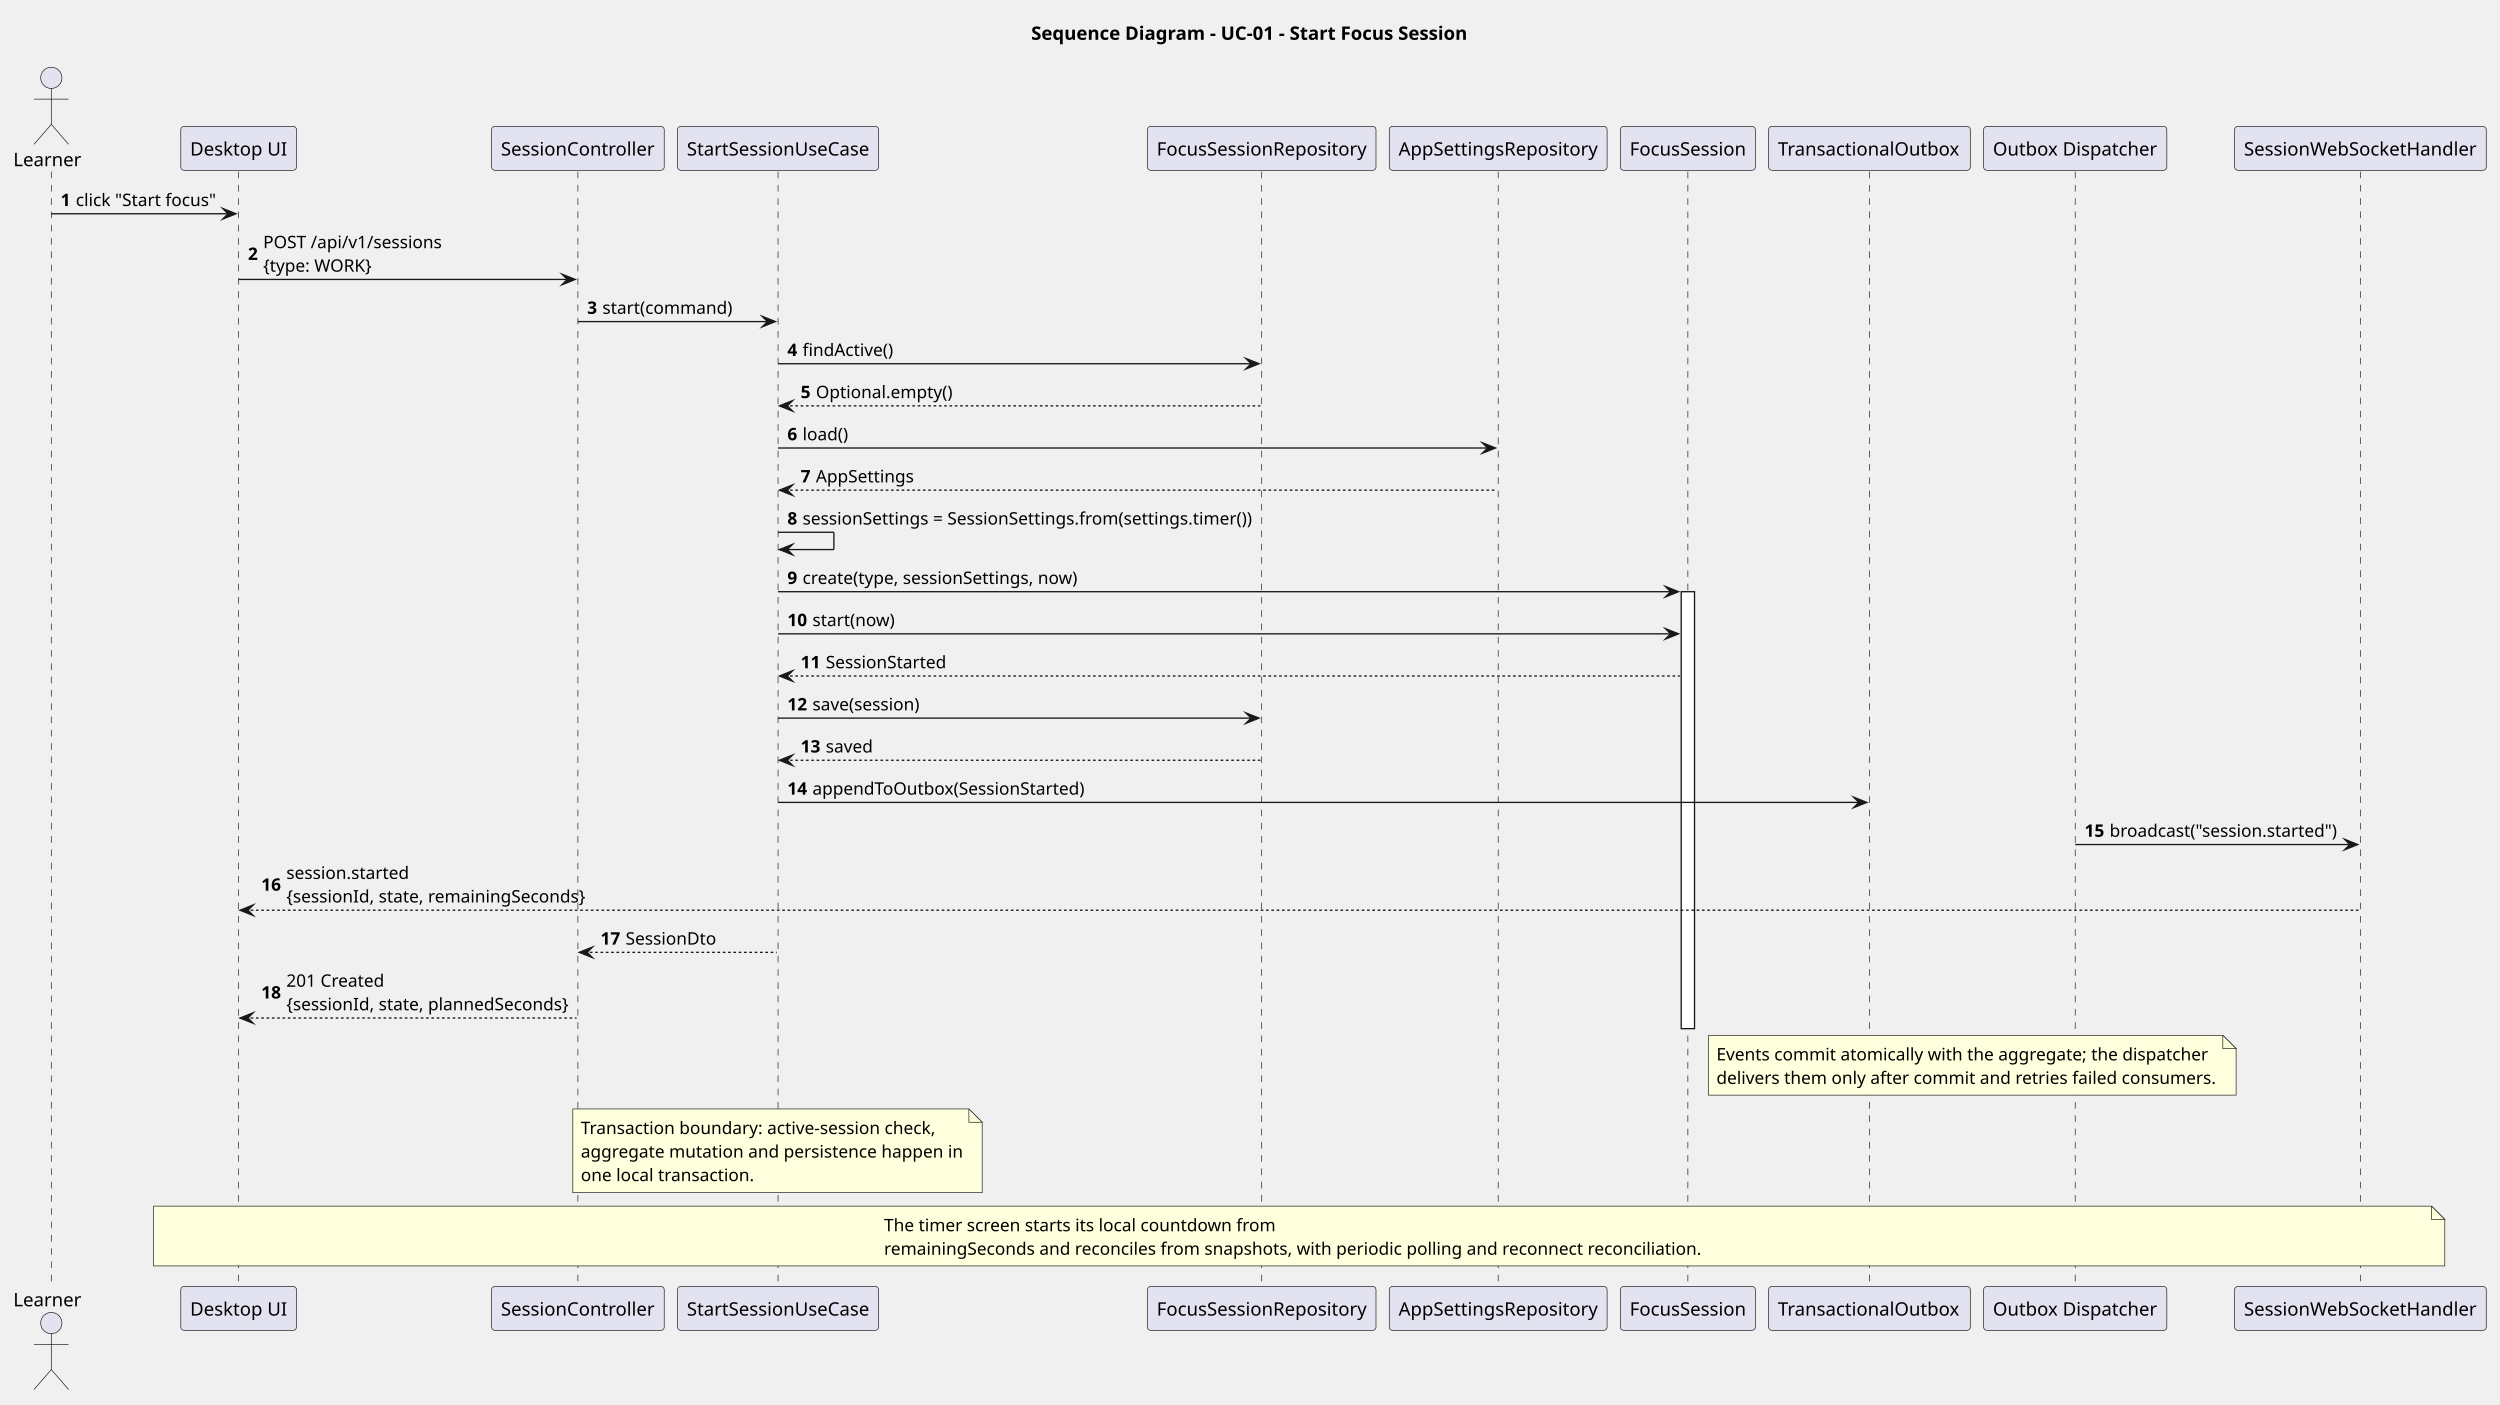
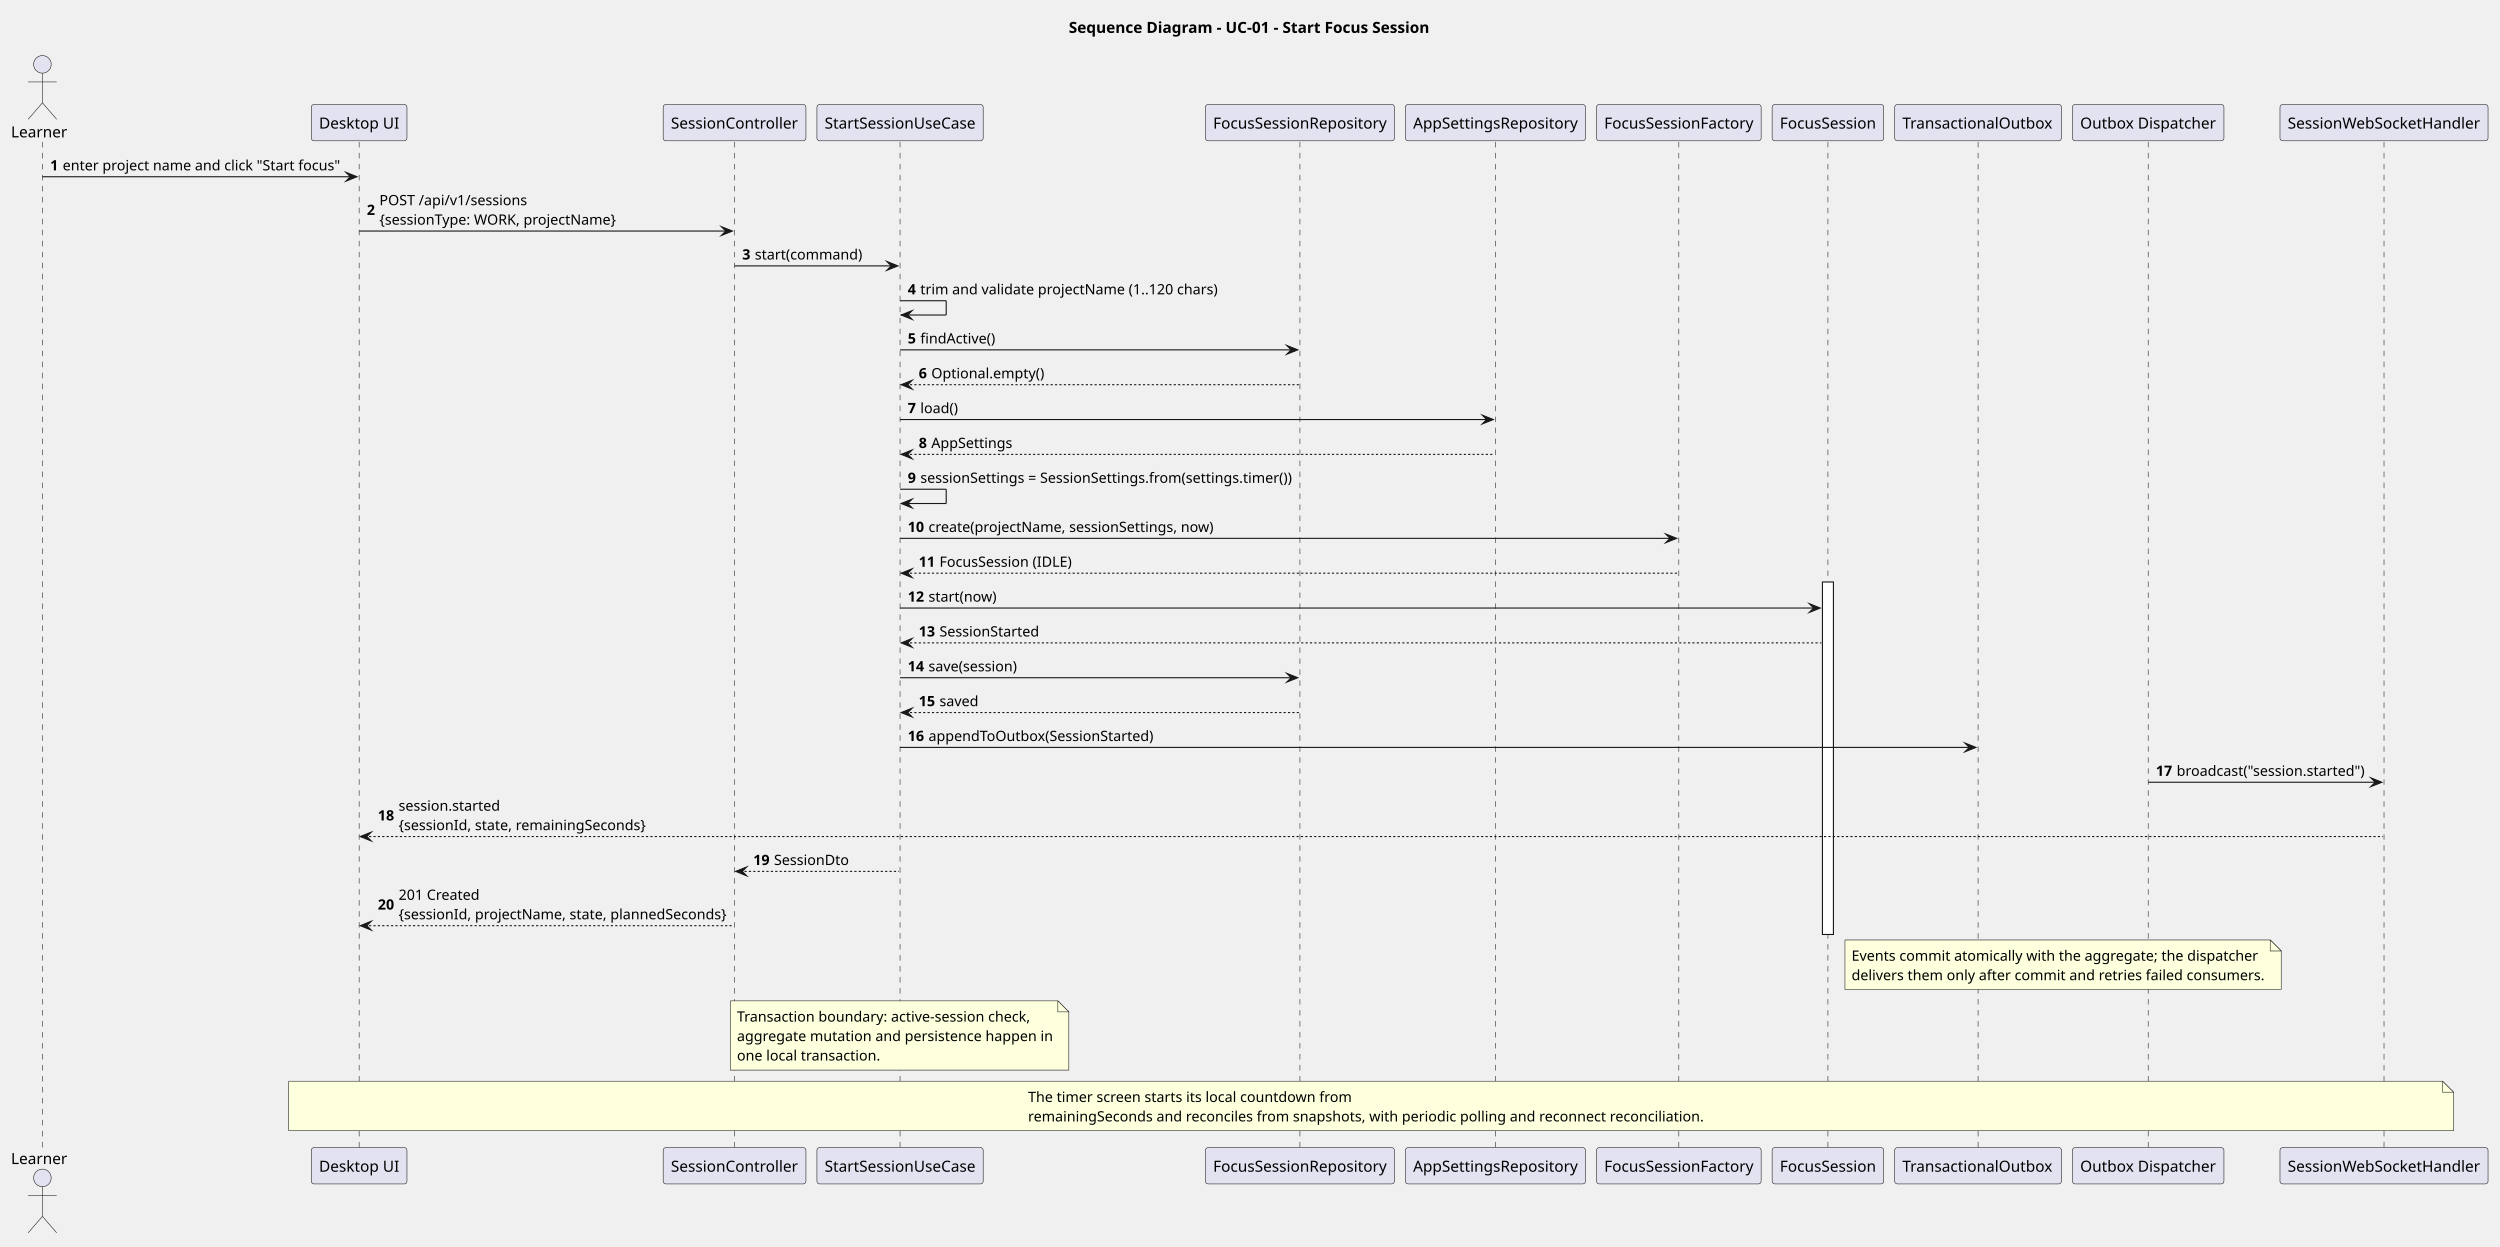
- <svg xmlns="http://www.w3.org/2000/svg" version="1.1" data-diagram-type="SEQUENCE" style="width:1881px;height:1057px;background:#FFFFFF;" width="1881px" height="1057px" viewBox="0 0 1881 1057" zoomAndPan="magnify" preserveAspectRatio="none" contentStyleType="text/css">
+ <svg xmlns="http://www.w3.org/2000/svg" version="1.1" data-diagram-type="SEQUENCE" style="width:2275px;height:1134px;background:#FFFFFF;" width="2275px" height="1134px" viewBox="0 0 2275 1134" zoomAndPan="magnify" preserveAspectRatio="none" contentStyleType="text/css">
  <defs />
  <g font-family="sans-serif" lengthAdjust="spacing">
    <g class="title" data-source-line="1">
-       <text x="775.834" y="29.966" fill="#000" font-size="14" textLength="327.991" font-weight="700">Sequence Diagram - UC-01 - Start Focus Session</text>
-     </g>
-     <g>
-       <rect x="35.099" y="129.136" width="8" height="838.768" fill="#000" fill-opacity="0" />
-       <line x1="38.599" y1="129.136" x2="38.599" y2="967.904" style="stroke:#181818;stroke-width:0.5;stroke-dasharray:5,5;" />
-     </g>
-     <g>
-       <rect x="176.056" y="129.136" width="8" height="838.768" fill="#000" fill-opacity="0" />
-       <line x1="179.556" y1="129.136" x2="179.556" y2="967.904" style="stroke:#181818;stroke-width:0.5;stroke-dasharray:5,5;" />
-     </g>
-     <g>
-       <rect x="431.309" y="129.136" width="8" height="838.768" fill="#000" fill-opacity="0" />
-       <line x1="434.809" y1="129.136" x2="434.809" y2="967.904" style="stroke:#181818;stroke-width:0.5;stroke-dasharray:5,5;" />
-     </g>
-     <g>
-       <rect x="581.911" y="129.136" width="8" height="838.768" fill="#000" fill-opacity="0" />
-       <line x1="585.411" y1="129.136" x2="585.411" y2="967.904" style="stroke:#181818;stroke-width:0.5;stroke-dasharray:5,5;" />
-     </g>
-     <g>
-       <rect x="945.802" y="129.136" width="8" height="838.768" fill="#000" fill-opacity="0" />
-       <line x1="949.302" y1="129.136" x2="949.302" y2="967.904" style="stroke:#181818;stroke-width:0.5;stroke-dasharray:5,5;" />
-     </g>
-     <g>
-       <rect x="1123.738" y="129.136" width="8" height="838.768" fill="#000" fill-opacity="0" />
-       <line x1="1127.238" y1="129.136" x2="1127.238" y2="967.904" style="stroke:#181818;stroke-width:0.5;stroke-dasharray:5,5;" />
-     </g>
-     <g>
-       <rect x="1266.451" y="129.136" width="8" height="838.768" fill="#000" fill-opacity="0" />
-       <line x1="1269.951" y1="129.136" x2="1269.951" y2="967.904" style="stroke:#181818;stroke-width:0.5;stroke-dasharray:5,5;" />
-     </g>
-     <g>
-       <rect x="1264.951" y="445.196" width="10" height="328.766" fill="#FFF" style="stroke:#181818;stroke-width:1;" />
-     </g>
-     <g>
-       <rect x="1403.088" y="129.136" width="8" height="838.768" fill="#000" fill-opacity="0" />
-       <line x1="1406.588" y1="129.136" x2="1406.588" y2="967.904" style="stroke:#181818;stroke-width:0.5;stroke-dasharray:5,5;" />
-     </g>
-     <g>
-       <rect x="1557.889" y="129.136" width="8" height="838.768" fill="#000" fill-opacity="0" />
-       <line x1="1561.389" y1="129.136" x2="1561.389" y2="967.904" style="stroke:#181818;stroke-width:0.5;stroke-dasharray:5,5;" />
-     </g>
-     <g>
-       <rect x="1772.491" y="129.136" width="8" height="838.768" fill="#000" fill-opacity="0" />
-       <line x1="1775.991" y1="129.136" x2="1775.991" y2="967.904" style="stroke:#181818;stroke-width:0.5;stroke-dasharray:5,5;" />
+       <text x="972.566" y="29.966" fill="#000" font-size="14" textLength="327.991" font-weight="700">Sequence Diagram - UC-01 - Start Focus Session</text>
+     </g>
+     <g>
+       <rect x="35.099" y="129.136" width="8" height="915.18" fill="#000" fill-opacity="0" />
+       <line x1="38.599" y1="129.136" x2="38.599" y2="1044.316" style="stroke:#181818;stroke-width:0.5;stroke-dasharray:5,5;" />
+     </g>
+     <g>
+       <rect x="323.32" y="129.136" width="8" height="915.18" fill="#000" fill-opacity="0" />
+       <line x1="326.82" y1="129.136" x2="326.82" y2="1044.316" style="stroke:#181818;stroke-width:0.5;stroke-dasharray:5,5;" />
+     </g>
+     <g>
+       <rect x="664.945" y="129.136" width="8" height="915.18" fill="#000" fill-opacity="0" />
+       <line x1="668.445" y1="129.136" x2="668.445" y2="1044.316" style="stroke:#181818;stroke-width:0.5;stroke-dasharray:5,5;" />
+     </g>
+     <g>
+       <rect x="815.547" y="129.136" width="8" height="915.18" fill="#000" fill-opacity="0" />
+       <line x1="819.047" y1="129.136" x2="819.047" y2="1044.316" style="stroke:#181818;stroke-width:0.5;stroke-dasharray:5,5;" />
+     </g>
+     <g>
+       <rect x="1179.438" y="129.136" width="8" height="915.18" fill="#000" fill-opacity="0" />
+       <line x1="1182.938" y1="129.136" x2="1182.938" y2="1044.316" style="stroke:#181818;stroke-width:0.5;stroke-dasharray:5,5;" />
+     </g>
+     <g>
+       <rect x="1357.375" y="129.136" width="8" height="915.18" fill="#000" fill-opacity="0" />
+       <line x1="1360.875" y1="129.136" x2="1360.875" y2="1044.316" style="stroke:#181818;stroke-width:0.5;stroke-dasharray:5,5;" />
+     </g>
+     <g>
+       <rect x="1524.23" y="129.136" width="8" height="915.18" fill="#000" fill-opacity="0" />
+       <line x1="1527.73" y1="129.136" x2="1527.73" y2="1044.316" style="stroke:#181818;stroke-width:0.5;stroke-dasharray:5,5;" />
+     </g>
+     <g>
+       <rect x="1659.915" y="129.136" width="8" height="915.18" fill="#000" fill-opacity="0" />
+       <line x1="1663.415" y1="129.136" x2="1663.415" y2="1044.316" style="stroke:#181818;stroke-width:0.5;stroke-dasharray:5,5;" />
+     </g>
+     <g>
+       <rect x="1658.415" y="529.608" width="10" height="320.766" fill="#FFF" style="stroke:#181818;stroke-width:1;" />
+     </g>
+     <g>
+       <rect x="1796.551" y="129.136" width="8" height="915.18" fill="#000" fill-opacity="0" />
+       <line x1="1800.051" y1="129.136" x2="1800.051" y2="1044.316" style="stroke:#181818;stroke-width:0.5;stroke-dasharray:5,5;" />
+     </g>
+     <g>
+       <rect x="1951.353" y="129.136" width="8" height="915.18" fill="#000" fill-opacity="0" />
+       <line x1="1954.853" y1="129.136" x2="1954.853" y2="1044.316" style="stroke:#181818;stroke-width:0.5;stroke-dasharray:5,5;" />
+     </g>
+     <g>
+       <rect x="2165.955" y="129.136" width="8" height="915.18" fill="#000" fill-opacity="0" />
+       <line x1="2169.455" y1="129.136" x2="2169.455" y2="1044.316" style="stroke:#181818;stroke-width:0.5;stroke-dasharray:5,5;" />
    </g>
    <text x="10" y="125.034" fill="#000" font-size="14" textLength="51.198">Learner</text>
    <ellipse cx="38.599" cy="58.568" rx="8" ry="8" fill="#E2E2F0" style="stroke:#181818;stroke-width:0.5;" />
    <path d="M38.599,66.568 L38.599,93.568 M25.599,74.568 L51.599,74.568 M38.599,93.568 L25.599,108.568 M38.599,93.568 L51.599,108.568" style="stroke:#181818;stroke-width:0.5;" fill="none" />
-     <rect x="136.03" y="95.068" width="87.052" height="33.068" fill="#E2E2F0" style="stroke:#181818;stroke-width:0.5;" rx="2.5" ry="2.5" />
-     <text x="143.03" y="117.034" fill="#000" font-size="14" textLength="73.052">Desktop UI</text>
-     <rect x="369.856" y="95.068" width="129.906" height="33.068" fill="#E2E2F0" style="stroke:#181818;stroke-width:0.5;" rx="2.5" ry="2.5" />
-     <text x="376.856" y="117.034" fill="#000" font-size="14" textLength="115.906">SessionController</text>
-     <rect x="509.762" y="95.068" width="151.298" height="33.068" fill="#E2E2F0" style="stroke:#181818;stroke-width:0.5;" rx="2.5" ry="2.5" />
-     <text x="516.762" y="117.034" fill="#000" font-size="14" textLength="137.298">StartSessionUseCase</text>
-     <rect x="863.307" y="95.068" width="171.989" height="33.068" fill="#E2E2F0" style="stroke:#181818;stroke-width:0.5;" rx="2.5" ry="2.5" />
-     <text x="870.307" y="117.034" fill="#000" font-size="14" textLength="157.989">FocusSessionRepository</text>
-     <rect x="1045.297" y="95.068" width="163.883" height="33.068" fill="#E2E2F0" style="stroke:#181818;stroke-width:0.5;" rx="2.5" ry="2.5" />
-     <text x="1052.297" y="117.034" fill="#000" font-size="14" textLength="149.883">AppSettingsRepository</text>
-     <rect x="1219.18" y="95.068" width="101.542" height="33.068" fill="#E2E2F0" style="stroke:#181818;stroke-width:0.5;" rx="2.5" ry="2.5" />
-     <text x="1226.18" y="117.034" fill="#000" font-size="14" textLength="87.542">FocusSession</text>
-     <rect x="1330.722" y="95.068" width="151.731" height="33.068" fill="#E2E2F0" style="stroke:#181818;stroke-width:0.5;" rx="2.5" ry="2.5" />
-     <text x="1337.722" y="117.034" fill="#000" font-size="14" textLength="137.731">TransactionalOutbox</text>
-     <rect x="1492.453" y="95.068" width="137.872" height="33.068" fill="#E2E2F0" style="stroke:#181818;stroke-width:0.5;" rx="2.5" ry="2.5" />
-     <text x="1499.453" y="117.034" fill="#000" font-size="14" textLength="123.872">Outbox Dispatcher</text>
-     <rect x="1681.324" y="95.068" width="189.335" height="33.068" fill="#E2E2F0" style="stroke:#181818;stroke-width:0.5;" rx="2.5" ry="2.5" />
-     <text x="1688.324" y="117.034" fill="#000" font-size="14" textLength="175.335">SessionWebSocketHandler</text>
-     <text x="10" y="982.87" fill="#000" font-size="14" textLength="51.198">Learner</text>
-     <ellipse cx="38.599" cy="995.472" rx="8" ry="8" fill="#E2E2F0" style="stroke:#181818;stroke-width:0.5;" />
-     <path d="M38.599,1003.472 L38.599,1030.472 M25.599,1011.472 L51.599,1011.472 M38.599,1030.472 L25.599,1045.472 M38.599,1030.472 L51.599,1045.472" style="stroke:#181818;stroke-width:0.5;" fill="none" />
-     <rect x="136.03" y="967.904" width="87.052" height="33.068" fill="#E2E2F0" style="stroke:#181818;stroke-width:0.5;" rx="2.5" ry="2.5" />
-     <text x="143.03" y="989.87" fill="#000" font-size="14" textLength="73.052">Desktop UI</text>
-     <rect x="369.856" y="967.904" width="129.906" height="33.068" fill="#E2E2F0" style="stroke:#181818;stroke-width:0.5;" rx="2.5" ry="2.5" />
-     <text x="376.856" y="989.87" fill="#000" font-size="14" textLength="115.906">SessionController</text>
-     <rect x="509.762" y="967.904" width="151.298" height="33.068" fill="#E2E2F0" style="stroke:#181818;stroke-width:0.5;" rx="2.5" ry="2.5" />
-     <text x="516.762" y="989.87" fill="#000" font-size="14" textLength="137.298">StartSessionUseCase</text>
-     <rect x="863.307" y="967.904" width="171.989" height="33.068" fill="#E2E2F0" style="stroke:#181818;stroke-width:0.5;" rx="2.5" ry="2.5" />
-     <text x="870.307" y="989.87" fill="#000" font-size="14" textLength="157.989">FocusSessionRepository</text>
-     <rect x="1045.297" y="967.904" width="163.883" height="33.068" fill="#E2E2F0" style="stroke:#181818;stroke-width:0.5;" rx="2.5" ry="2.5" />
-     <text x="1052.297" y="989.87" fill="#000" font-size="14" textLength="149.883">AppSettingsRepository</text>
-     <rect x="1219.18" y="967.904" width="101.542" height="33.068" fill="#E2E2F0" style="stroke:#181818;stroke-width:0.5;" rx="2.5" ry="2.5" />
-     <text x="1226.18" y="989.87" fill="#000" font-size="14" textLength="87.542">FocusSession</text>
-     <rect x="1330.722" y="967.904" width="151.731" height="33.068" fill="#E2E2F0" style="stroke:#181818;stroke-width:0.5;" rx="2.5" ry="2.5" />
-     <text x="1337.722" y="989.87" fill="#000" font-size="14" textLength="137.731">TransactionalOutbox</text>
-     <rect x="1492.453" y="967.904" width="137.872" height="33.068" fill="#E2E2F0" style="stroke:#181818;stroke-width:0.5;" rx="2.5" ry="2.5" />
-     <text x="1499.453" y="989.87" fill="#000" font-size="14" textLength="123.872">Outbox Dispatcher</text>
-     <rect x="1681.324" y="967.904" width="189.335" height="33.068" fill="#E2E2F0" style="stroke:#181818;stroke-width:0.5;" rx="2.5" ry="2.5" />
-     <text x="1688.324" y="989.87" fill="#000" font-size="14" textLength="175.335">SessionWebSocketHandler</text>
-     <polygon points="167.556,156.842,177.556,160.842,167.556,164.842,171.556,160.842" fill="#181818" style="stroke:#181818;stroke-width:1;stroke-linejoin:miter;stroke-miterlimit:10;" />
-     <line x1="38.599" y1="160.842" x2="173.556" y2="160.842" style="stroke:#181818;stroke-width:1;" />
+     <rect x="283.294" y="95.068" width="87.052" height="33.068" fill="#E2E2F0" style="stroke:#181818;stroke-width:0.5;" rx="2.5" ry="2.5" />
+     <text x="290.294" y="117.034" fill="#000" font-size="14" textLength="73.052">Desktop UI</text>
+     <rect x="603.493" y="95.068" width="129.906" height="33.068" fill="#E2E2F0" style="stroke:#181818;stroke-width:0.5;" rx="2.5" ry="2.5" />
+     <text x="610.493" y="117.034" fill="#000" font-size="14" textLength="115.906">SessionController</text>
+     <rect x="743.398" y="95.068" width="151.298" height="33.068" fill="#E2E2F0" style="stroke:#181818;stroke-width:0.5;" rx="2.5" ry="2.5" />
+     <text x="750.398" y="117.034" fill="#000" font-size="14" textLength="137.298">StartSessionUseCase</text>
+     <rect x="1096.943" y="95.068" width="171.989" height="33.068" fill="#E2E2F0" style="stroke:#181818;stroke-width:0.5;" rx="2.5" ry="2.5" />
+     <text x="1103.943" y="117.034" fill="#000" font-size="14" textLength="157.989">FocusSessionRepository</text>
+     <rect x="1278.933" y="95.068" width="163.883" height="33.068" fill="#E2E2F0" style="stroke:#181818;stroke-width:0.5;" rx="2.5" ry="2.5" />
+     <text x="1285.933" y="117.034" fill="#000" font-size="14" textLength="149.883">AppSettingsRepository</text>
+     <rect x="1452.816" y="95.068" width="149.827" height="33.068" fill="#E2E2F0" style="stroke:#181818;stroke-width:0.5;" rx="2.5" ry="2.5" />
+     <text x="1459.816" y="117.034" fill="#000" font-size="14" textLength="135.827">FocusSessionFactory</text>
+     <rect x="1612.644" y="95.068" width="101.542" height="33.068" fill="#E2E2F0" style="stroke:#181818;stroke-width:0.5;" rx="2.5" ry="2.5" />
+     <text x="1619.644" y="117.034" fill="#000" font-size="14" textLength="87.542">FocusSession</text>
+     <rect x="1724.185" y="95.068" width="151.731" height="33.068" fill="#E2E2F0" style="stroke:#181818;stroke-width:0.5;" rx="2.5" ry="2.5" />
+     <text x="1731.185" y="117.034" fill="#000" font-size="14" textLength="137.731">TransactionalOutbox</text>
+     <rect x="1885.917" y="95.068" width="137.872" height="33.068" fill="#E2E2F0" style="stroke:#181818;stroke-width:0.5;" rx="2.5" ry="2.5" />
+     <text x="1892.917" y="117.034" fill="#000" font-size="14" textLength="123.872">Outbox Dispatcher</text>
+     <rect x="2074.787" y="95.068" width="189.335" height="33.068" fill="#E2E2F0" style="stroke:#181818;stroke-width:0.5;" rx="2.5" ry="2.5" />
+     <text x="2081.787" y="117.034" fill="#000" font-size="14" textLength="175.335">SessionWebSocketHandler</text>
+     <text x="10" y="1059.282" fill="#000" font-size="14" textLength="51.198">Learner</text>
+     <ellipse cx="38.599" cy="1071.884" rx="8" ry="8" fill="#E2E2F0" style="stroke:#181818;stroke-width:0.5;" />
+     <path d="M38.599,1079.884 L38.599,1106.884 M25.599,1087.884 L51.599,1087.884 M38.599,1106.884 L25.599,1121.884 M38.599,1106.884 L51.599,1121.884" style="stroke:#181818;stroke-width:0.5;" fill="none" />
+     <rect x="283.294" y="1044.316" width="87.052" height="33.068" fill="#E2E2F0" style="stroke:#181818;stroke-width:0.5;" rx="2.5" ry="2.5" />
+     <text x="290.294" y="1066.282" fill="#000" font-size="14" textLength="73.052">Desktop UI</text>
+     <rect x="603.493" y="1044.316" width="129.906" height="33.068" fill="#E2E2F0" style="stroke:#181818;stroke-width:0.5;" rx="2.5" ry="2.5" />
+     <text x="610.493" y="1066.282" fill="#000" font-size="14" textLength="115.906">SessionController</text>
+     <rect x="743.398" y="1044.316" width="151.298" height="33.068" fill="#E2E2F0" style="stroke:#181818;stroke-width:0.5;" rx="2.5" ry="2.5" />
+     <text x="750.398" y="1066.282" fill="#000" font-size="14" textLength="137.298">StartSessionUseCase</text>
+     <rect x="1096.943" y="1044.316" width="171.989" height="33.068" fill="#E2E2F0" style="stroke:#181818;stroke-width:0.5;" rx="2.5" ry="2.5" />
+     <text x="1103.943" y="1066.282" fill="#000" font-size="14" textLength="157.989">FocusSessionRepository</text>
+     <rect x="1278.933" y="1044.316" width="163.883" height="33.068" fill="#E2E2F0" style="stroke:#181818;stroke-width:0.5;" rx="2.5" ry="2.5" />
+     <text x="1285.933" y="1066.282" fill="#000" font-size="14" textLength="149.883">AppSettingsRepository</text>
+     <rect x="1452.816" y="1044.316" width="149.827" height="33.068" fill="#E2E2F0" style="stroke:#181818;stroke-width:0.5;" rx="2.5" ry="2.5" />
+     <text x="1459.816" y="1066.282" fill="#000" font-size="14" textLength="135.827">FocusSessionFactory</text>
+     <rect x="1612.644" y="1044.316" width="101.542" height="33.068" fill="#E2E2F0" style="stroke:#181818;stroke-width:0.5;" rx="2.5" ry="2.5" />
+     <text x="1619.644" y="1066.282" fill="#000" font-size="14" textLength="87.542">FocusSession</text>
+     <rect x="1724.185" y="1044.316" width="151.731" height="33.068" fill="#E2E2F0" style="stroke:#181818;stroke-width:0.5;" rx="2.5" ry="2.5" />
+     <text x="1731.185" y="1066.282" fill="#000" font-size="14" textLength="137.731">TransactionalOutbox</text>
+     <rect x="1885.917" y="1044.316" width="137.872" height="33.068" fill="#E2E2F0" style="stroke:#181818;stroke-width:0.5;" rx="2.5" ry="2.5" />
+     <text x="1892.917" y="1066.282" fill="#000" font-size="14" textLength="123.872">Outbox Dispatcher</text>
+     <rect x="2074.787" y="1044.316" width="189.335" height="33.068" fill="#E2E2F0" style="stroke:#181818;stroke-width:0.5;" rx="2.5" ry="2.5" />
+     <text x="2081.787" y="1066.282" fill="#000" font-size="14" textLength="175.335">SessionWebSocketHandler</text>
+     <polygon points="314.82,156.842,324.82,160.842,314.82,164.842,318.82,160.842" fill="#181818" style="stroke:#181818;stroke-width:1;stroke-linejoin:miter;stroke-miterlimit:10;" />
+     <line x1="38.599" y1="160.842" x2="320.82" y2="160.842" style="stroke:#181818;stroke-width:1;" />
    <text x="45.599" y="155.033" fill="#000" font-size="13" font-weight="700">1</text>
-     <text x="57.035" y="155.033" fill="#000" font-size="13" textLength="105.521">click "Start focus"</text>
-     <polygon points="422.809,206.254,432.809,210.254,422.809,214.254,426.809,210.254" fill="#181818" style="stroke:#181818;stroke-width:1;stroke-linejoin:miter;stroke-miterlimit:10;" />
-     <line x1="179.556" y1="210.254" x2="428.809" y2="210.254" style="stroke:#181818;stroke-width:1;" />
-     <text x="186.556" y="195.592" fill="#000" font-size="13" font-weight="700">2</text>
-     <text x="197.992" y="186.739" fill="#000" font-size="13" textLength="134.446">POST /api/v1/sessions</text>
-     <text x="197.992" y="204.445" fill="#000" font-size="13" textLength="81.77">{type: WORK}</text>
-     <polygon points="573.411,237.96,583.411,241.96,573.411,245.96,577.411,241.96" fill="#181818" style="stroke:#181818;stroke-width:1;stroke-linejoin:miter;stroke-miterlimit:10;" />
-     <line x1="434.809" y1="241.96" x2="579.411" y2="241.96" style="stroke:#181818;stroke-width:1;" />
-     <text x="441.809" y="236.151" fill="#000" font-size="13" font-weight="700">3</text>
-     <text x="453.245" y="236.151" fill="#000" font-size="13" textLength="97.812">start(command)</text>
-     <polygon points="937.302,269.666,947.302,273.666,937.302,277.666,941.302,273.666" fill="#181818" style="stroke:#181818;stroke-width:1;stroke-linejoin:miter;stroke-miterlimit:10;" />
-     <line x1="585.411" y1="273.666" x2="943.302" y2="273.666" style="stroke:#181818;stroke-width:1;" />
-     <text x="592.411" y="267.857" fill="#000" font-size="13" font-weight="700">4</text>
-     <text x="603.847" y="267.857" fill="#000" font-size="13" textLength="68.185">findActive()</text>
-     <polygon points="596.411,301.372,586.411,305.372,596.411,309.372,592.411,305.372" fill="#181818" style="stroke:#181818;stroke-width:1;stroke-linejoin:miter;stroke-miterlimit:10;" />
-     <line x1="590.411" y1="305.372" x2="948.302" y2="305.372" style="stroke:#181818;stroke-width:1;stroke-dasharray:2,2;" />
-     <text x="602.411" y="299.563" fill="#000" font-size="13" font-weight="700">5</text>
-     <text x="613.847" y="299.563" fill="#000" font-size="13" textLength="102.83">Optional.empty()</text>
-     <polygon points="1115.238,333.078,1125.238,337.078,1115.238,341.078,1119.238,337.078" fill="#181818" style="stroke:#181818;stroke-width:1;stroke-linejoin:miter;stroke-miterlimit:10;" />
-     <line x1="585.411" y1="337.078" x2="1121.238" y2="337.078" style="stroke:#181818;stroke-width:1;" />
-     <text x="592.411" y="331.269" fill="#000" font-size="13" font-weight="700">6</text>
-     <text x="603.847" y="331.269" fill="#000" font-size="13" textLength="34.307">load()</text>
-     <polygon points="596.411,364.784,586.411,368.784,596.411,372.784,592.411,368.784" fill="#181818" style="stroke:#181818;stroke-width:1;stroke-linejoin:miter;stroke-miterlimit:10;" />
-     <line x1="590.411" y1="368.784" x2="1126.238" y2="368.784" style="stroke:#181818;stroke-width:1;stroke-dasharray:2,2;" />
-     <text x="602.411" y="362.975" fill="#000" font-size="13" font-weight="700">7</text>
-     <text x="613.847" y="362.975" fill="#000" font-size="13" textLength="73.762">AppSettings</text>
-     <line x1="585.411" y1="400.49" x2="627.411" y2="400.49" style="stroke:#181818;stroke-width:1;" />
-     <line x1="627.411" y1="400.49" x2="627.411" y2="413.49" style="stroke:#181818;stroke-width:1;" />
-     <line x1="586.411" y1="413.49" x2="627.411" y2="413.49" style="stroke:#181818;stroke-width:1;" />
-     <polygon points="596.411,409.49,586.411,413.49,596.411,417.49,592.411,413.49" fill="#181818" style="stroke:#181818;stroke-width:1;stroke-linejoin:miter;stroke-miterlimit:10;" />
-     <text x="592.411" y="394.681" fill="#000" font-size="13" font-weight="700">8</text>
-     <text x="603.847" y="394.681" fill="#000" font-size="13" textLength="338.455">sessionSettings = SessionSettings.from(settings.timer())</text>
-     <polygon points="1252.951,441.196,1262.951,445.196,1252.951,449.196,1256.951,445.196" fill="#181818" style="stroke:#181818;stroke-width:1;stroke-linejoin:miter;stroke-miterlimit:10;" />
-     <line x1="585.411" y1="445.196" x2="1258.951" y2="445.196" style="stroke:#181818;stroke-width:1;" />
-     <text x="592.411" y="439.387" fill="#000" font-size="13" font-weight="700">9</text>
-     <text x="603.847" y="439.387" fill="#000" font-size="13" textLength="207.285">create(type, sessionSettings, now)</text>
-     <polygon points="1252.951,472.902,1262.951,476.902,1252.951,480.902,1256.951,476.902" fill="#181818" style="stroke:#181818;stroke-width:1;stroke-linejoin:miter;stroke-miterlimit:10;" />
-     <line x1="585.411" y1="476.902" x2="1258.951" y2="476.902" style="stroke:#181818;stroke-width:1;" />
-     <text x="592.411" y="471.093" fill="#000" font-size="13" textLength="14.872" font-weight="700">10</text>
-     <text x="611.283" y="471.093" fill="#000" font-size="13" textLength="62.192">start(now)</text>
-     <polygon points="596.411,504.608,586.411,508.608,596.411,512.608,592.411,508.608" fill="#181818" style="stroke:#181818;stroke-width:1;stroke-linejoin:miter;stroke-miterlimit:10;" />
-     <line x1="590.411" y1="508.608" x2="1263.951" y2="508.608" style="stroke:#181818;stroke-width:1;stroke-dasharray:2,2;" />
-     <text x="602.411" y="502.799" fill="#000" font-size="13" textLength="14.872" font-weight="700">11</text>
-     <text x="621.283" y="502.799" fill="#000" font-size="13" textLength="90.688">SessionStarted</text>
-     <polygon points="937.302,536.314,947.302,540.314,937.302,544.314,941.302,540.314" fill="#181818" style="stroke:#181818;stroke-width:1;stroke-linejoin:miter;stroke-miterlimit:10;" />
-     <line x1="585.411" y1="540.314" x2="943.302" y2="540.314" style="stroke:#181818;stroke-width:1;" />
-     <text x="592.411" y="534.505" fill="#000" font-size="13" textLength="14.872" font-weight="700">12</text>
-     <text x="611.283" y="534.505" fill="#000" font-size="13" textLength="80.522">save(session)</text>
-     <polygon points="596.411,568.02,586.411,572.02,596.411,576.02,592.411,572.02" fill="#181818" style="stroke:#181818;stroke-width:1;stroke-linejoin:miter;stroke-miterlimit:10;" />
-     <line x1="590.411" y1="572.02" x2="948.302" y2="572.02" style="stroke:#181818;stroke-width:1;stroke-dasharray:2,2;" />
-     <text x="602.411" y="566.211" fill="#000" font-size="13" textLength="14.872" font-weight="700">13</text>
-     <text x="621.283" y="566.211" fill="#000" font-size="13" textLength="35.451">saved</text>
-     <polygon points="1394.588,599.726,1404.588,603.726,1394.588,607.726,1398.588,603.726" fill="#181818" style="stroke:#181818;stroke-width:1;stroke-linejoin:miter;stroke-miterlimit:10;" />
-     <line x1="585.411" y1="603.726" x2="1400.588" y2="603.726" style="stroke:#181818;stroke-width:1;" />
-     <text x="592.411" y="597.917" fill="#000" font-size="13" textLength="14.872" font-weight="700">14</text>
-     <text x="611.283" y="597.917" fill="#000" font-size="13" textLength="205.842">appendToOutbox(SessionStarted)</text>
-     <polygon points="1763.991,631.432,1773.991,635.432,1763.991,639.432,1767.991,635.432" fill="#181818" style="stroke:#181818;stroke-width:1;stroke-linejoin:miter;stroke-miterlimit:10;" />
-     <line x1="1561.389" y1="635.432" x2="1769.991" y2="635.432" style="stroke:#181818;stroke-width:1;" />
-     <text x="1568.389" y="629.623" fill="#000" font-size="13" textLength="14.872" font-weight="700">15</text>
-     <text x="1587.261" y="629.623" fill="#000" font-size="13" textLength="171.73">broadcast("session.started")</text>
-     <polygon points="190.556,680.844,180.556,684.844,190.556,688.844,186.556,684.844" fill="#181818" style="stroke:#181818;stroke-width:1;stroke-linejoin:miter;stroke-miterlimit:10;" />
-     <line x1="184.556" y1="684.844" x2="1774.991" y2="684.844" style="stroke:#181818;stroke-width:1;stroke-dasharray:2,2;" />
-     <text x="196.556" y="670.182" fill="#000" font-size="13" textLength="14.872" font-weight="700">16</text>
-     <text x="215.428" y="661.329" fill="#000" font-size="13" textLength="92.352">session.started</text>
-     <text x="215.428" y="679.035" fill="#000" font-size="13" textLength="225.264">{sessionId, state, remainingSeconds}</text>
-     <polygon points="445.809,712.55,435.809,716.55,445.809,720.55,441.809,716.55" fill="#181818" style="stroke:#181818;stroke-width:1;stroke-linejoin:miter;stroke-miterlimit:10;" />
-     <line x1="439.809" y1="716.55" x2="584.411" y2="716.55" style="stroke:#181818;stroke-width:1;stroke-dasharray:2,2;" />
-     <text x="451.809" y="710.741" fill="#000" font-size="13" textLength="14.872" font-weight="700">17</text>
-     <text x="470.681" y="710.741" fill="#000" font-size="13" textLength="68.224">SessionDto</text>
-     <polygon points="190.556,761.962,180.556,765.962,190.556,769.962,186.556,765.962" fill="#181818" style="stroke:#181818;stroke-width:1;stroke-linejoin:miter;stroke-miterlimit:10;" />
-     <line x1="184.556" y1="765.962" x2="433.809" y2="765.962" style="stroke:#181818;stroke-width:1;stroke-dasharray:2,2;" />
-     <text x="196.556" y="751.3" fill="#000" font-size="13" textLength="14.872" font-weight="700">18</text>
-     <text x="215.428" y="742.447" fill="#000" font-size="13" textLength="73.918">201 Created</text>
-     <text x="215.428" y="760.153" fill="#000" font-size="13" textLength="212.381">{sessionId, state, plannedSeconds}</text>
-     <path d="M1285.443,778.962 L1285.443,823.962 L1682.443,823.962 L1682.443,788.962 L1672.443,778.962 L1285.443,778.962" style="stroke:#181818;stroke-width:0.5;" fill="#FEFFDD" />
-     <path d="M1672.443,778.962 L1672.443,788.962 L1682.443,788.962 L1672.443,778.962" style="stroke:#181818;stroke-width:0.5;" fill="#FEFFDD" />
-     <text x="1291.443" y="797.859" fill="#000" font-size="13" textLength="370.201">Events commit atomically with the aggregate; the dispatcher</text>
-     <text x="1291.443" y="815.565" fill="#000" font-size="13" textLength="376.09">delivers them only after commit and retries failed consumers.</text>
-     <path d="M430.988,834.374 L430.988,897.374 L738.988,897.374 L738.988,844.374 L728.988,834.374 L430.988,834.374" style="stroke:#181818;stroke-width:0.5;" fill="#FEFFDD" />
-     <path d="M728.988,834.374 L728.988,844.374 L738.988,844.374 L728.988,834.374" style="stroke:#181818;stroke-width:0.5;" fill="#FEFFDD" />
-     <text x="436.988" y="853.271" fill="#000" font-size="13" textLength="267.709">Transaction boundary: active-session check,</text>
-     <text x="436.988" y="870.977" fill="#000" font-size="13" textLength="287.846">aggregate mutation and persistence happen in</text>
-     <text x="436.988" y="888.683" fill="#000" font-size="13" textLength="130.676">one local transaction.</text>
-     <path d="M115.459,907.492 L115.459,952.492 L1839.459,952.492 L1839.459,917.492 L1829.459,907.492 L115.459,907.492" style="stroke:#181818;stroke-width:0.5;" fill="#FEFFDD" />
-     <path d="M1829.459,907.492 L1829.459,917.492 L1839.459,917.492 L1829.459,907.492" style="stroke:#181818;stroke-width:0.5;" fill="#FEFFDD" />
-     <text x="665.154" y="926.389" fill="#000" font-size="13" textLength="295.412">The timer screen starts its local countdown from</text>
-     <text x="665.154" y="944.095" fill="#000" font-size="13" textLength="616.239">remainingSeconds and reconciles from snapshots, with periodic polling and reconnect reconciliation.</text>
+     <text x="57.035" y="155.033" fill="#000" font-size="13" textLength="252.785">enter project name and click "Start focus"</text>
+     <polygon points="656.445,206.254,666.445,210.254,656.445,214.254,660.445,210.254" fill="#181818" style="stroke:#181818;stroke-width:1;stroke-linejoin:miter;stroke-miterlimit:10;" />
+     <line x1="326.82" y1="210.254" x2="662.445" y2="210.254" style="stroke:#181818;stroke-width:1;" />
+     <text x="333.82" y="195.592" fill="#000" font-size="13" font-weight="700">2</text>
+     <text x="345.256" y="186.739" fill="#000" font-size="13" textLength="134.446">POST /api/v1/sessions</text>
+     <text x="345.256" y="204.445" fill="#000" font-size="13" textLength="215.943">{sessionType: WORK, projectName}</text>
+     <polygon points="807.047,237.96,817.047,241.96,807.047,245.96,811.047,241.96" fill="#181818" style="stroke:#181818;stroke-width:1;stroke-linejoin:miter;stroke-miterlimit:10;" />
+     <line x1="668.445" y1="241.96" x2="813.047" y2="241.96" style="stroke:#181818;stroke-width:1;" />
+     <text x="675.445" y="236.151" fill="#000" font-size="13" font-weight="700">3</text>
+     <text x="686.881" y="236.151" fill="#000" font-size="13" textLength="97.812">start(command)</text>
+     <line x1="819.047" y1="273.666" x2="861.047" y2="273.666" style="stroke:#181818;stroke-width:1;" />
+     <line x1="861.047" y1="273.666" x2="861.047" y2="286.666" style="stroke:#181818;stroke-width:1;" />
+     <line x1="820.047" y1="286.666" x2="861.047" y2="286.666" style="stroke:#181818;stroke-width:1;" />
+     <polygon points="830.047,282.666,820.047,286.666,830.047,290.666,826.047,286.666" fill="#181818" style="stroke:#181818;stroke-width:1;stroke-linejoin:miter;stroke-miterlimit:10;" />
+     <text x="826.047" y="267.857" fill="#000" font-size="13" font-weight="700">4</text>
+     <text x="837.483" y="267.857" fill="#000" font-size="13" textLength="270.894">trim and validate projectName (1..120 chars)</text>
+     <polygon points="1170.938,314.372,1180.938,318.372,1170.938,322.372,1174.938,318.372" fill="#181818" style="stroke:#181818;stroke-width:1;stroke-linejoin:miter;stroke-miterlimit:10;" />
+     <line x1="819.047" y1="318.372" x2="1176.938" y2="318.372" style="stroke:#181818;stroke-width:1;" />
+     <text x="826.047" y="312.563" fill="#000" font-size="13" font-weight="700">5</text>
+     <text x="837.483" y="312.563" fill="#000" font-size="13" textLength="68.185">findActive()</text>
+     <polygon points="830.047,346.078,820.047,350.078,830.047,354.078,826.047,350.078" fill="#181818" style="stroke:#181818;stroke-width:1;stroke-linejoin:miter;stroke-miterlimit:10;" />
+     <line x1="824.047" y1="350.078" x2="1181.938" y2="350.078" style="stroke:#181818;stroke-width:1;stroke-dasharray:2,2;" />
+     <text x="836.047" y="344.269" fill="#000" font-size="13" font-weight="700">6</text>
+     <text x="847.483" y="344.269" fill="#000" font-size="13" textLength="102.83">Optional.empty()</text>
+     <polygon points="1348.875,377.784,1358.875,381.784,1348.875,385.784,1352.875,381.784" fill="#181818" style="stroke:#181818;stroke-width:1;stroke-linejoin:miter;stroke-miterlimit:10;" />
+     <line x1="819.047" y1="381.784" x2="1354.875" y2="381.784" style="stroke:#181818;stroke-width:1;" />
+     <text x="826.047" y="375.975" fill="#000" font-size="13" font-weight="700">7</text>
+     <text x="837.483" y="375.975" fill="#000" font-size="13" textLength="34.307">load()</text>
+     <polygon points="830.047,409.49,820.047,413.49,830.047,417.49,826.047,413.49" fill="#181818" style="stroke:#181818;stroke-width:1;stroke-linejoin:miter;stroke-miterlimit:10;" />
+     <line x1="824.047" y1="413.49" x2="1359.875" y2="413.49" style="stroke:#181818;stroke-width:1;stroke-dasharray:2,2;" />
+     <text x="836.047" y="407.681" fill="#000" font-size="13" font-weight="700">8</text>
+     <text x="847.483" y="407.681" fill="#000" font-size="13" textLength="73.762">AppSettings</text>
+     <line x1="819.047" y1="445.196" x2="861.047" y2="445.196" style="stroke:#181818;stroke-width:1;" />
+     <line x1="861.047" y1="445.196" x2="861.047" y2="458.196" style="stroke:#181818;stroke-width:1;" />
+     <line x1="820.047" y1="458.196" x2="861.047" y2="458.196" style="stroke:#181818;stroke-width:1;" />
+     <polygon points="830.047,454.196,820.047,458.196,830.047,462.196,826.047,458.196" fill="#181818" style="stroke:#181818;stroke-width:1;stroke-linejoin:miter;stroke-miterlimit:10;" />
+     <text x="826.047" y="439.387" fill="#000" font-size="13" font-weight="700">9</text>
+     <text x="837.483" y="439.387" fill="#000" font-size="13" textLength="338.455">sessionSettings = SessionSettings.from(settings.timer())</text>
+     <polygon points="1515.73,485.902,1525.73,489.902,1515.73,493.902,1519.73,489.902" fill="#181818" style="stroke:#181818;stroke-width:1;stroke-linejoin:miter;stroke-miterlimit:10;" />
+     <line x1="819.047" y1="489.902" x2="1521.73" y2="489.902" style="stroke:#181818;stroke-width:1;" />
+     <text x="826.047" y="484.093" fill="#000" font-size="13" textLength="14.872" font-weight="700">10</text>
+     <text x="844.919" y="484.093" fill="#000" font-size="13" textLength="260.143">create(projectName, sessionSettings, now)</text>
+     <polygon points="830.047,517.608,820.047,521.608,830.047,525.608,826.047,521.608" fill="#181818" style="stroke:#181818;stroke-width:1;stroke-linejoin:miter;stroke-miterlimit:10;" />
+     <line x1="824.047" y1="521.608" x2="1526.73" y2="521.608" style="stroke:#181818;stroke-width:1;stroke-dasharray:2,2;" />
+     <text x="836.047" y="515.799" fill="#000" font-size="13" textLength="14.872" font-weight="700">11</text>
+     <text x="854.919" y="515.799" fill="#000" font-size="13" textLength="120.406">FocusSession (IDLE)</text>
+     <polygon points="1646.415,549.314,1656.415,553.314,1646.415,557.314,1650.415,553.314" fill="#181818" style="stroke:#181818;stroke-width:1;stroke-linejoin:miter;stroke-miterlimit:10;" />
+     <line x1="819.047" y1="553.314" x2="1652.415" y2="553.314" style="stroke:#181818;stroke-width:1;" />
+     <text x="826.047" y="547.505" fill="#000" font-size="13" textLength="14.872" font-weight="700">12</text>
+     <text x="844.919" y="547.505" fill="#000" font-size="13" textLength="62.192">start(now)</text>
+     <polygon points="830.047,581.02,820.047,585.02,830.047,589.02,826.047,585.02" fill="#181818" style="stroke:#181818;stroke-width:1;stroke-linejoin:miter;stroke-miterlimit:10;" />
+     <line x1="824.047" y1="585.02" x2="1657.415" y2="585.02" style="stroke:#181818;stroke-width:1;stroke-dasharray:2,2;" />
+     <text x="836.047" y="579.211" fill="#000" font-size="13" textLength="14.872" font-weight="700">13</text>
+     <text x="854.919" y="579.211" fill="#000" font-size="13" textLength="90.688">SessionStarted</text>
+     <polygon points="1170.938,612.726,1180.938,616.726,1170.938,620.726,1174.938,616.726" fill="#181818" style="stroke:#181818;stroke-width:1;stroke-linejoin:miter;stroke-miterlimit:10;" />
+     <line x1="819.047" y1="616.726" x2="1176.938" y2="616.726" style="stroke:#181818;stroke-width:1;" />
+     <text x="826.047" y="610.917" fill="#000" font-size="13" textLength="14.872" font-weight="700">14</text>
+     <text x="844.919" y="610.917" fill="#000" font-size="13" textLength="80.522">save(session)</text>
+     <polygon points="830.047,644.432,820.047,648.432,830.047,652.432,826.047,648.432" fill="#181818" style="stroke:#181818;stroke-width:1;stroke-linejoin:miter;stroke-miterlimit:10;" />
+     <line x1="824.047" y1="648.432" x2="1181.938" y2="648.432" style="stroke:#181818;stroke-width:1;stroke-dasharray:2,2;" />
+     <text x="836.047" y="642.623" fill="#000" font-size="13" textLength="14.872" font-weight="700">15</text>
+     <text x="854.919" y="642.623" fill="#000" font-size="13" textLength="35.451">saved</text>
+     <polygon points="1788.051,676.138,1798.051,680.138,1788.051,684.138,1792.051,680.138" fill="#181818" style="stroke:#181818;stroke-width:1;stroke-linejoin:miter;stroke-miterlimit:10;" />
+     <line x1="819.047" y1="680.138" x2="1794.051" y2="680.138" style="stroke:#181818;stroke-width:1;" />
+     <text x="826.047" y="674.329" fill="#000" font-size="13" textLength="14.872" font-weight="700">16</text>
+     <text x="844.919" y="674.329" fill="#000" font-size="13" textLength="205.842">appendToOutbox(SessionStarted)</text>
+     <polygon points="2157.455,707.844,2167.455,711.844,2157.455,715.844,2161.455,711.844" fill="#181818" style="stroke:#181818;stroke-width:1;stroke-linejoin:miter;stroke-miterlimit:10;" />
+     <line x1="1954.853" y1="711.844" x2="2163.455" y2="711.844" style="stroke:#181818;stroke-width:1;" />
+     <text x="1961.853" y="706.035" fill="#000" font-size="13" textLength="14.872" font-weight="700">17</text>
+     <text x="1980.725" y="706.035" fill="#000" font-size="13" textLength="171.73">broadcast("session.started")</text>
+     <polygon points="337.82,757.256,327.82,761.256,337.82,765.256,333.82,761.256" fill="#181818" style="stroke:#181818;stroke-width:1;stroke-linejoin:miter;stroke-miterlimit:10;" />
+     <line x1="331.82" y1="761.256" x2="2168.455" y2="761.256" style="stroke:#181818;stroke-width:1;stroke-dasharray:2,2;" />
+     <text x="343.82" y="746.594" fill="#000" font-size="13" textLength="14.872" font-weight="700">18</text>
+     <text x="362.692" y="737.741" fill="#000" font-size="13" textLength="92.352">session.started</text>
+     <text x="362.692" y="755.447" fill="#000" font-size="13" textLength="225.264">{sessionId, state, remainingSeconds}</text>
+     <polygon points="679.445,788.962,669.445,792.962,679.445,796.962,675.445,792.962" fill="#181818" style="stroke:#181818;stroke-width:1;stroke-linejoin:miter;stroke-miterlimit:10;" />
+     <line x1="673.445" y1="792.962" x2="818.047" y2="792.962" style="stroke:#181818;stroke-width:1;stroke-dasharray:2,2;" />
+     <text x="685.445" y="787.153" fill="#000" font-size="13" textLength="14.872" font-weight="700">19</text>
+     <text x="704.317" y="787.153" fill="#000" font-size="13" textLength="68.224">SessionDto</text>
+     <polygon points="337.82,838.374,327.82,842.374,337.82,846.374,333.82,842.374" fill="#181818" style="stroke:#181818;stroke-width:1;stroke-linejoin:miter;stroke-miterlimit:10;" />
+     <line x1="331.82" y1="842.374" x2="667.445" y2="842.374" style="stroke:#181818;stroke-width:1;stroke-dasharray:2,2;" />
+     <text x="343.82" y="827.712" fill="#000" font-size="13" textLength="14.872" font-weight="700">20</text>
+     <text x="362.692" y="818.859" fill="#000" font-size="13" textLength="73.918">201 Created</text>
+     <text x="362.692" y="836.565" fill="#000" font-size="13" textLength="298.753">{sessionId, projectName, state, plannedSeconds}</text>
+     <path d="M1678.907,855.374 L1678.907,900.374 L2075.907,900.374 L2075.907,865.374 L2065.907,855.374 L1678.907,855.374" style="stroke:#181818;stroke-width:0.5;" fill="#FEFFDD" />
+     <path d="M2065.907,855.374 L2065.907,865.374 L2075.907,865.374 L2065.907,855.374" style="stroke:#181818;stroke-width:0.5;" fill="#FEFFDD" />
+     <text x="1684.907" y="874.271" fill="#000" font-size="13" textLength="370.201">Events commit atomically with the aggregate; the dispatcher</text>
+     <text x="1684.907" y="891.977" fill="#000" font-size="13" textLength="376.09">delivers them only after commit and retries failed consumers.</text>
+     <path d="M664.624,910.786 L664.624,973.786 L972.624,973.786 L972.624,920.786 L962.624,910.786 L664.624,910.786" style="stroke:#181818;stroke-width:0.5;" fill="#FEFFDD" />
+     <path d="M962.624,910.786 L962.624,920.786 L972.624,920.786 L962.624,910.786" style="stroke:#181818;stroke-width:0.5;" fill="#FEFFDD" />
+     <text x="670.624" y="929.683" fill="#000" font-size="13" textLength="267.709">Transaction boundary: active-session check,</text>
+     <text x="670.624" y="947.389" fill="#000" font-size="13" textLength="287.846">aggregate mutation and persistence happen in</text>
+     <text x="670.624" y="965.095" fill="#000" font-size="13" textLength="130.676">one local transaction.</text>
+     <path d="M262.723,983.904 L262.723,1028.904 L2232.723,1028.904 L2232.723,993.904 L2222.723,983.904 L262.723,983.904" style="stroke:#181818;stroke-width:0.5;" fill="#FEFFDD" />
+     <path d="M2222.723,983.904 L2222.723,993.904 L2232.723,993.904 L2222.723,983.904" style="stroke:#181818;stroke-width:0.5;" fill="#FEFFDD" />
+     <text x="935.518" y="1002.801" fill="#000" font-size="13" textLength="295.412">The timer screen starts its local countdown from</text>
+     <text x="935.518" y="1020.507" fill="#000" font-size="13" textLength="616.239">remainingSeconds and reconciles from snapshots, with periodic polling and reconnect reconciliation.</text>
  </g>
</svg>
